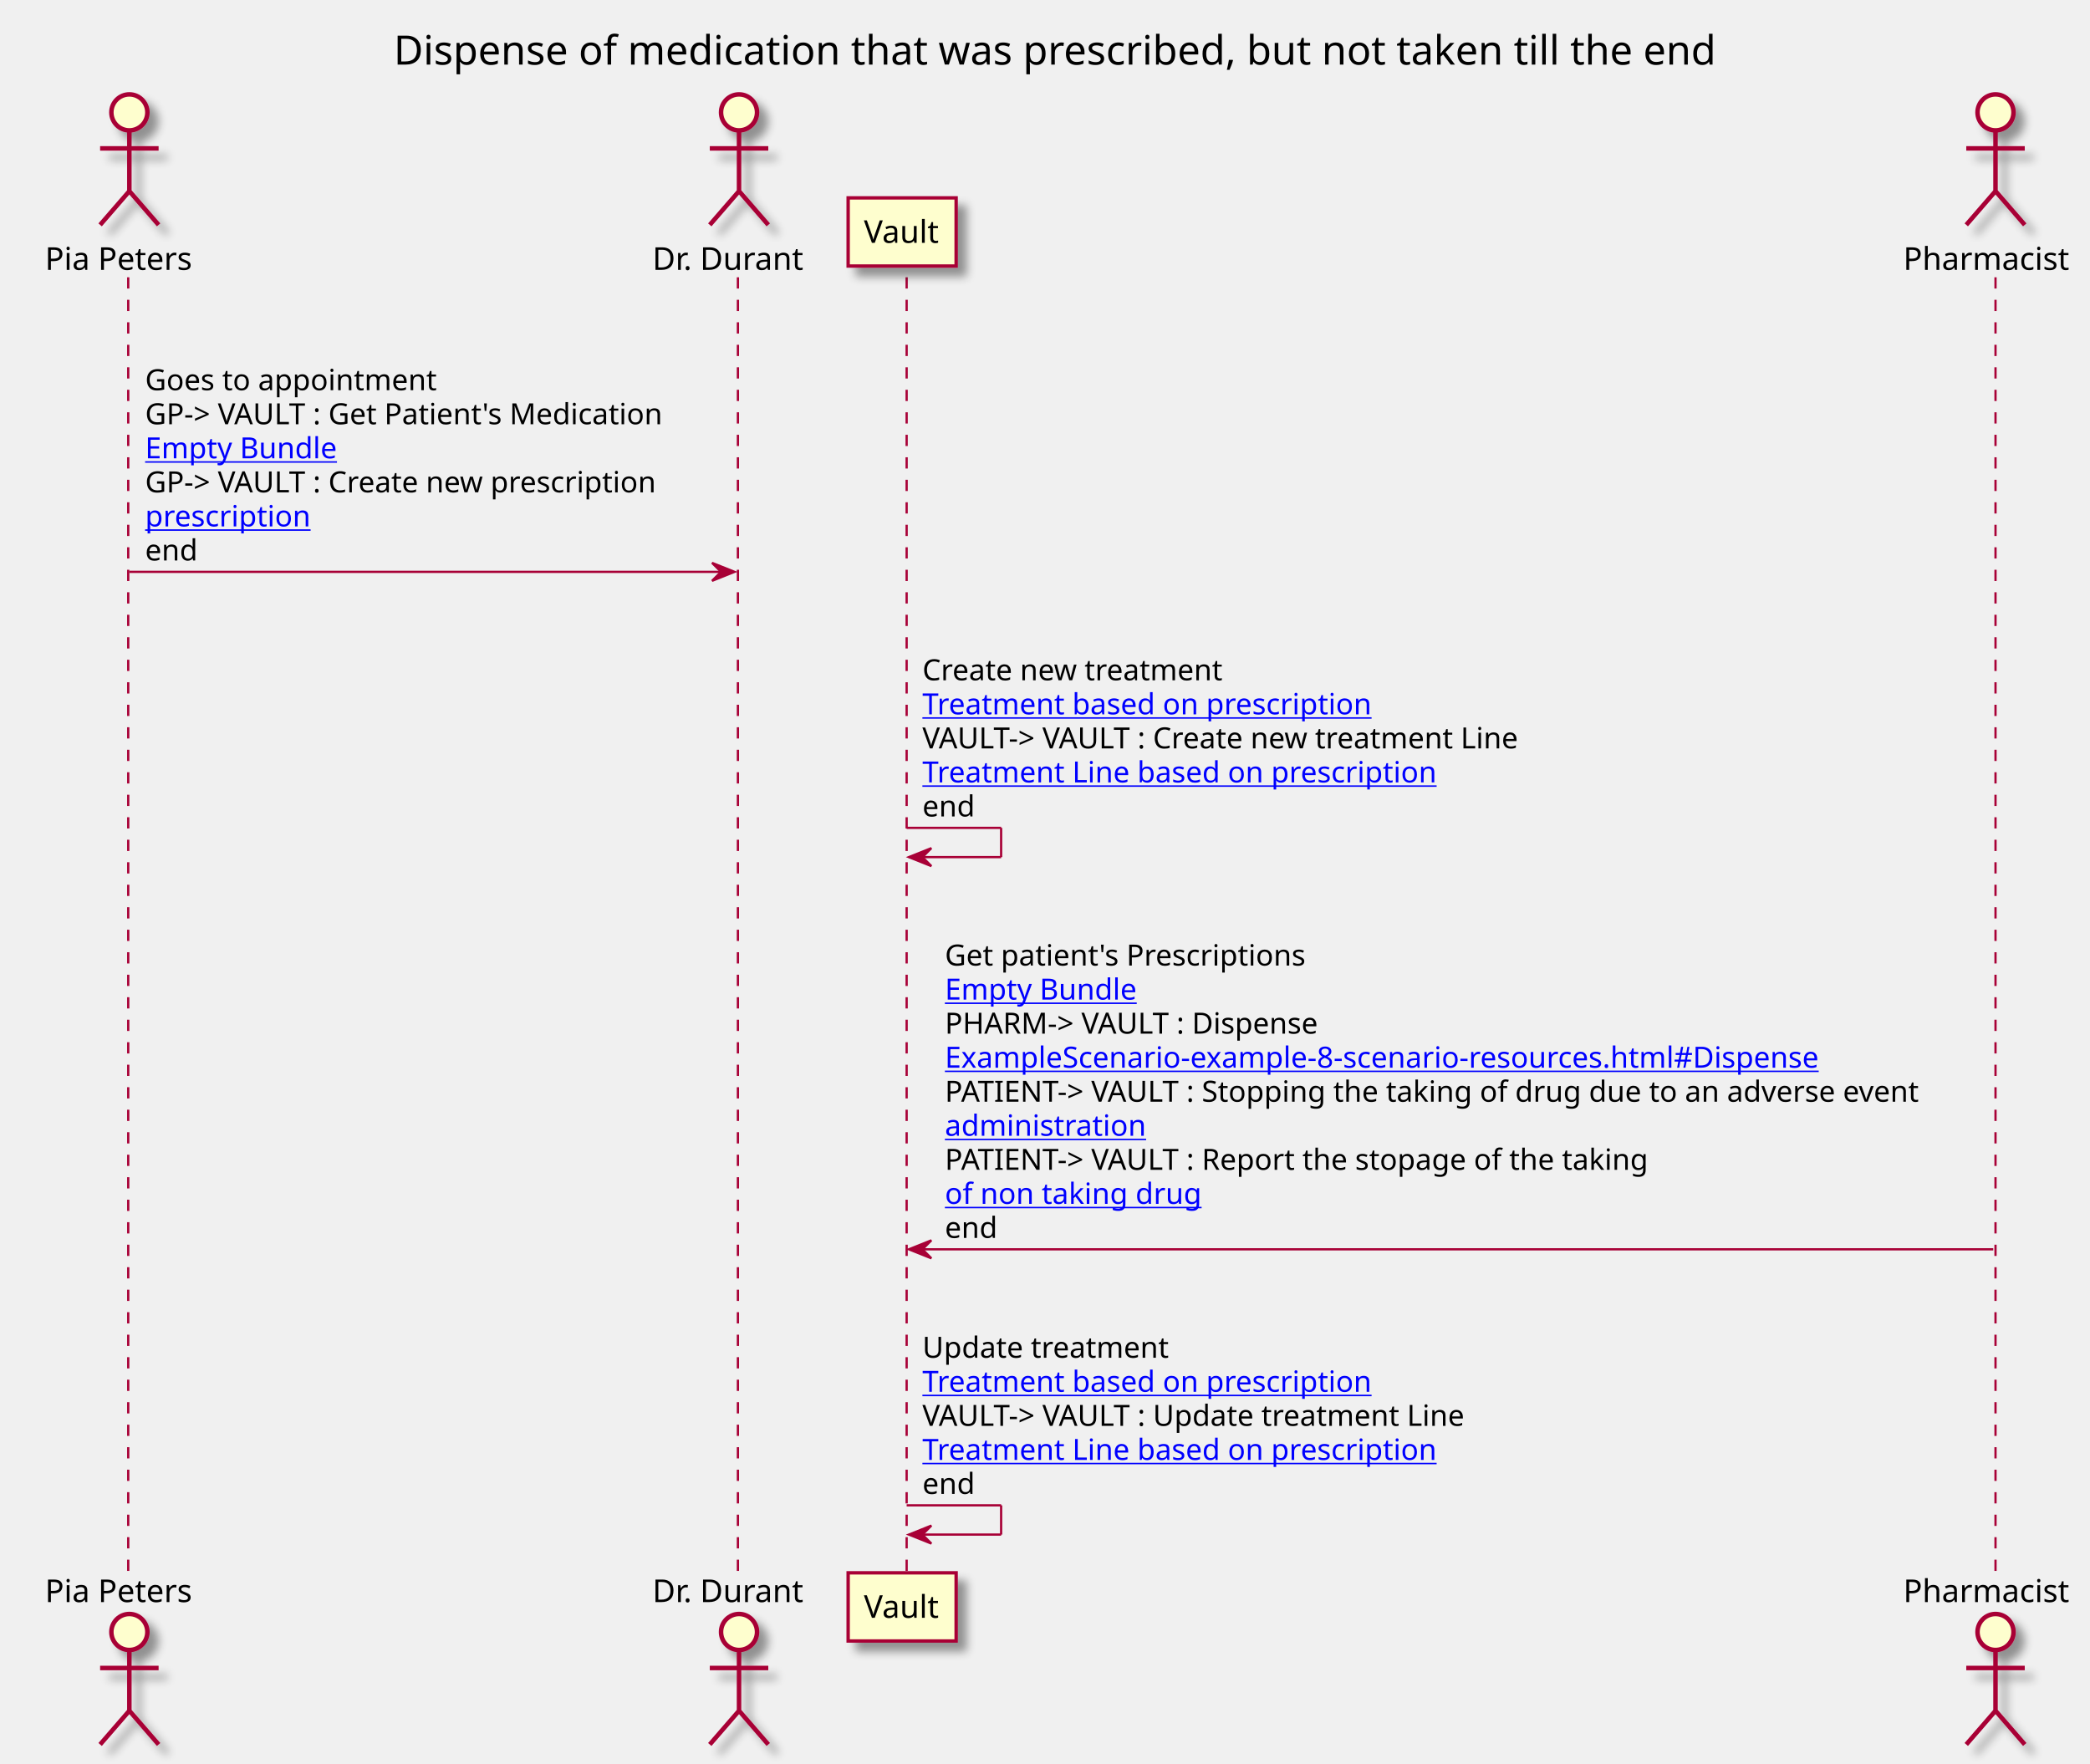
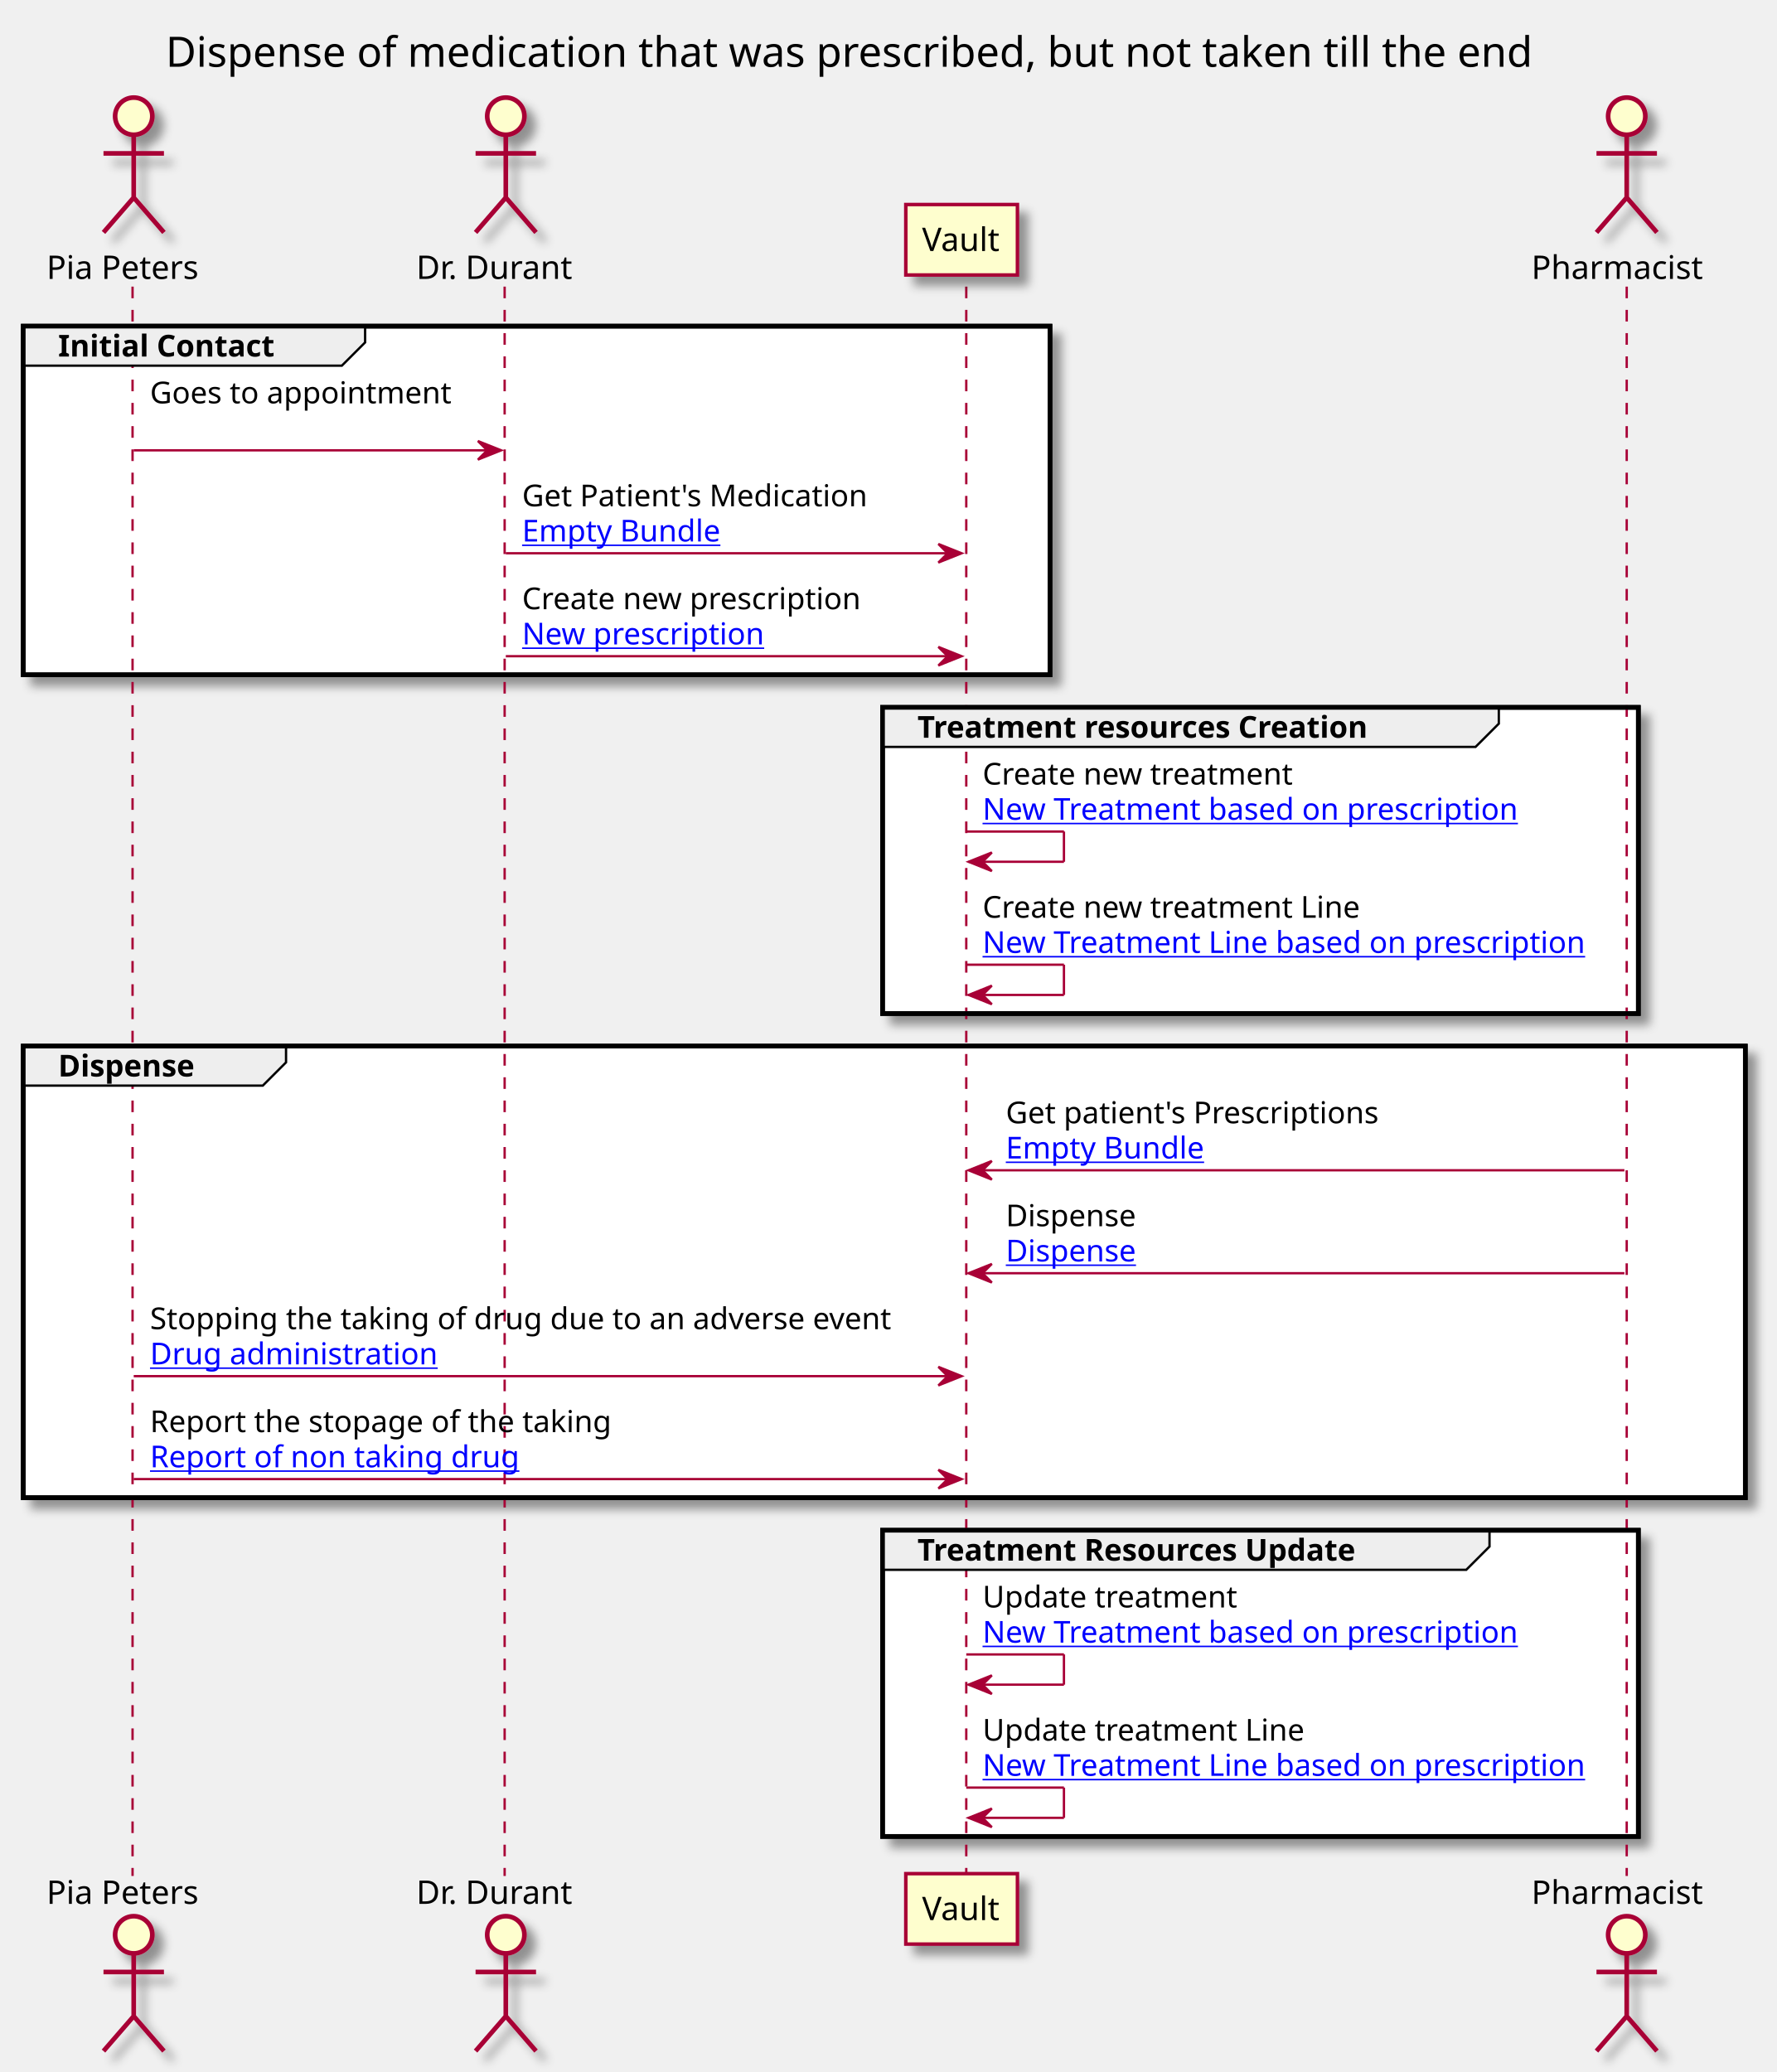
- <svg xmlns="http://www.w3.org/2000/svg" xmlns:xlink="http://www.w3.org/1999/xlink" contentScriptType="application/ecmascript" contentStyleType="text/css" height="784px" preserveAspectRatio="none" style="width:929px;height:784px;" version="1.1" viewBox="0 0 929 784" width="929px" zoomAndPan="magnify">
+ <svg xmlns="http://www.w3.org/2000/svg" xmlns:xlink="http://www.w3.org/1999/xlink" contentScriptType="application/ecmascript" contentStyleType="text/css" height="891px" preserveAspectRatio="none" style="width:764px;height:891px;" version="1.1" viewBox="0 0 764 891" width="764px" zoomAndPan="magnify">
  <defs>
-     <filter height="300%" id="flen5vjfywx16" width="300%" x="-1" y="-1">
+     <filter height="300%" id="fy3501jnwqq4d" width="300%" x="-1" y="-1">
      <feGaussianBlur result="blurOut" stdDeviation="2.0" />
      <feColorMatrix in="blurOut" result="blurOut2" type="matrix" values="0 0 0 0 0 0 0 0 0 0 0 0 0 0 0 0 0 0 .4 0" />
      <feOffset dx="4.0" dy="4.0" in="blurOut2" result="blurOut3" />
      <feBlend in="SourceGraphic" in2="blurOut3" mode="normal" />
    </filter>
  </defs>
  <g>
-     <text fill="#000000" font-family="sans-serif" font-size="18" lengthAdjust="spacing" textLength="618" x="175" y="28.708">Dispense of medication that was prescribed, but not taken till the end</text>
-     <line style="stroke:#A80036;stroke-width:1.0;stroke-dasharray:5.0,5.0;" x1="57" x2="57" y1="123.25" y2="700.102" />
-     <line style="stroke:#A80036;stroke-width:1.0;stroke-dasharray:5.0,5.0;" x1="328" x2="328" y1="123.25" y2="700.102" />
-     <line style="stroke:#A80036;stroke-width:1.0;stroke-dasharray:5.0,5.0;" x1="403" x2="403" y1="123.25" y2="700.102" />
-     <line style="stroke:#A80036;stroke-width:1.0;stroke-dasharray:5.0,5.0;" x1="887" x2="887" y1="123.25" y2="700.102" />
+     <text fill="#000000" font-family="sans-serif" font-size="18" lengthAdjust="spacing" textLength="618" x="71.25" y="28.708">Dispense of medication that was prescribed, but not taken till the end</text>
+     <rect fill="#FFFFFF" filter="url(#fy3501jnwqq4d)" height="149.93" style="stroke:#000000;stroke-width:2.0;" width="441.5" x="10" y="140.25" />
+     <rect fill="#FFFFFF" filter="url(#fy3501jnwqq4d)" height="131.664" style="stroke:#000000;stroke-width:2.0;" width="325" x="379.5" y="304.18" />
+     <rect fill="#FFFFFF" filter="url(#fy3501jnwqq4d)" height="194.195" style="stroke:#000000;stroke-width:2.0;" width="740.5" x="10" y="449.844" />
+     <rect fill="#FFFFFF" filter="url(#fy3501jnwqq4d)" height="131.664" style="stroke:#000000;stroke-width:2.0;" width="325" x="379.5" y="658.039" />
+     <line style="stroke:#A80036;stroke-width:1.0;stroke-dasharray:5.0,5.0;" x1="57" x2="57" y1="123.25" y2="806.703" />
+     <line style="stroke:#A80036;stroke-width:1.0;stroke-dasharray:5.0,5.0;" x1="217" x2="217" y1="123.25" y2="806.703" />
+     <line style="stroke:#A80036;stroke-width:1.0;stroke-dasharray:5.0,5.0;" x1="415.5" x2="415.5" y1="123.25" y2="806.703" />
+     <line style="stroke:#A80036;stroke-width:1.0;stroke-dasharray:5.0,5.0;" x1="699.5" x2="699.5" y1="123.25" y2="806.703" />
    <text fill="#000000" font-family="sans-serif" font-size="14" lengthAdjust="spacing" textLength="69" x="20" y="119.948">Pia Peters</text>
-     <ellipse cx="57.5" cy="49.953" fill="#FEFECE" filter="url(#flen5vjfywx16)" rx="8" ry="8" style="stroke:#A80036;stroke-width:2.0;" />
-     <path d="M57.5,57.953 L57.5,84.953 M44.5,65.953 L70.5,65.953 M57.5,84.953 L44.5,99.953 M57.5,84.953 L70.5,99.953 " fill="none" filter="url(#flen5vjfywx16)" style="stroke:#A80036;stroke-width:2.0;" />
-     <text fill="#000000" font-family="sans-serif" font-size="14" lengthAdjust="spacing" textLength="69" x="20" y="712.097">Pia Peters</text>
-     <ellipse cx="57.5" cy="725.398" fill="#FEFECE" filter="url(#flen5vjfywx16)" rx="8" ry="8" style="stroke:#A80036;stroke-width:2.0;" />
-     <path d="M57.5,733.398 L57.5,760.398 M44.5,741.398 L70.5,741.398 M57.5,760.398 L44.5,775.398 M57.5,760.398 L70.5,775.398 " fill="none" filter="url(#flen5vjfywx16)" style="stroke:#A80036;stroke-width:2.0;" />
-     <text fill="#000000" font-family="sans-serif" font-size="14" lengthAdjust="spacing" textLength="71" x="290" y="119.948">Dr. Durant</text>
-     <ellipse cx="328.5" cy="49.953" fill="#FEFECE" filter="url(#flen5vjfywx16)" rx="8" ry="8" style="stroke:#A80036;stroke-width:2.0;" />
-     <path d="M328.5,57.953 L328.5,84.953 M315.5,65.953 L341.5,65.953 M328.5,84.953 L315.5,99.953 M328.5,84.953 L341.5,99.953 " fill="none" filter="url(#flen5vjfywx16)" style="stroke:#A80036;stroke-width:2.0;" />
-     <text fill="#000000" font-family="sans-serif" font-size="14" lengthAdjust="spacing" textLength="71" x="290" y="712.097">Dr. Durant</text>
-     <ellipse cx="328.5" cy="725.398" fill="#FEFECE" filter="url(#flen5vjfywx16)" rx="8" ry="8" style="stroke:#A80036;stroke-width:2.0;" />
-     <path d="M328.5,733.398 L328.5,760.398 M315.5,741.398 L341.5,741.398 M328.5,760.398 L315.5,775.398 M328.5,760.398 L341.5,775.398 " fill="none" filter="url(#flen5vjfywx16)" style="stroke:#A80036;stroke-width:2.0;" />
-     <rect fill="#FEFECE" filter="url(#flen5vjfywx16)" height="30.297" style="stroke:#A80036;stroke-width:1.5;" width="48" x="377" y="87.953" />
-     <text fill="#000000" font-family="sans-serif" font-size="14" lengthAdjust="spacing" textLength="34" x="384" y="107.948">Vault</text>
-     <rect fill="#FEFECE" filter="url(#flen5vjfywx16)" height="30.297" style="stroke:#A80036;stroke-width:1.5;" width="48" x="377" y="699.102" />
-     <text fill="#000000" font-family="sans-serif" font-size="14" lengthAdjust="spacing" textLength="34" x="384" y="719.097">Vault</text>
-     <text fill="#000000" font-family="sans-serif" font-size="14" lengthAdjust="spacing" textLength="76" x="846" y="119.948">Pharmacist</text>
-     <ellipse cx="887" cy="49.953" fill="#FEFECE" filter="url(#flen5vjfywx16)" rx="8" ry="8" style="stroke:#A80036;stroke-width:2.0;" />
-     <path d="M887,57.953 L887,84.953 M874,65.953 L900,65.953 M887,84.953 L874,99.953 M887,84.953 L900,99.953 " fill="none" filter="url(#flen5vjfywx16)" style="stroke:#A80036;stroke-width:2.0;" />
-     <text fill="#000000" font-family="sans-serif" font-size="14" lengthAdjust="spacing" textLength="76" x="846" y="712.097">Pharmacist</text>
-     <ellipse cx="887" cy="725.398" fill="#FEFECE" filter="url(#flen5vjfywx16)" rx="8" ry="8" style="stroke:#A80036;stroke-width:2.0;" />
-     <path d="M887,733.398 L887,760.398 M874,741.398 L900,741.398 M887,760.398 L874,775.398 M887,760.398 L900,775.398 " fill="none" filter="url(#flen5vjfywx16)" style="stroke:#A80036;stroke-width:2.0;" />
-     <polygon fill="#A80036" points="316.5,250.18,326.5,254.18,316.5,258.18,320.5,254.18" style="stroke:#A80036;stroke-width:1.0;" />
-     <line style="stroke:#A80036;stroke-width:1.0;" x1="57.5" x2="322.5" y1="254.18" y2="254.18" />
+     <ellipse cx="57.5" cy="49.953" fill="#FEFECE" filter="url(#fy3501jnwqq4d)" rx="8" ry="8" style="stroke:#A80036;stroke-width:2.0;" />
+     <path d="M57.5,57.953 L57.5,84.953 M44.5,65.953 L70.5,65.953 M57.5,84.953 L44.5,99.953 M57.5,84.953 L70.5,99.953 " fill="none" filter="url(#fy3501jnwqq4d)" style="stroke:#A80036;stroke-width:2.0;" />
+     <text fill="#000000" font-family="sans-serif" font-size="14" lengthAdjust="spacing" textLength="69" x="20" y="818.698">Pia Peters</text>
+     <ellipse cx="57.5" cy="832" fill="#FEFECE" filter="url(#fy3501jnwqq4d)" rx="8" ry="8" style="stroke:#A80036;stroke-width:2.0;" />
+     <path d="M57.5,840 L57.5,867 M44.5,848 L70.5,848 M57.5,867 L44.5,882 M57.5,867 L70.5,882 " fill="none" filter="url(#fy3501jnwqq4d)" style="stroke:#A80036;stroke-width:2.0;" />
+     <text fill="#000000" font-family="sans-serif" font-size="14" lengthAdjust="spacing" textLength="71" x="179" y="119.948">Dr. Durant</text>
+     <ellipse cx="217.5" cy="49.953" fill="#FEFECE" filter="url(#fy3501jnwqq4d)" rx="8" ry="8" style="stroke:#A80036;stroke-width:2.0;" />
+     <path d="M217.5,57.953 L217.5,84.953 M204.5,65.953 L230.5,65.953 M217.5,84.953 L204.5,99.953 M217.5,84.953 L230.5,99.953 " fill="none" filter="url(#fy3501jnwqq4d)" style="stroke:#A80036;stroke-width:2.0;" />
+     <text fill="#000000" font-family="sans-serif" font-size="14" lengthAdjust="spacing" textLength="71" x="179" y="818.698">Dr. Durant</text>
+     <ellipse cx="217.5" cy="832" fill="#FEFECE" filter="url(#fy3501jnwqq4d)" rx="8" ry="8" style="stroke:#A80036;stroke-width:2.0;" />
+     <path d="M217.5,840 L217.5,867 M204.5,848 L230.5,848 M217.5,867 L204.5,882 M217.5,867 L230.5,882 " fill="none" filter="url(#fy3501jnwqq4d)" style="stroke:#A80036;stroke-width:2.0;" />
+     <rect fill="#FEFECE" filter="url(#fy3501jnwqq4d)" height="30.297" style="stroke:#A80036;stroke-width:1.5;" width="48" x="389.5" y="87.953" />
+     <text fill="#000000" font-family="sans-serif" font-size="14" lengthAdjust="spacing" textLength="34" x="396.5" y="107.948">Vault</text>
+     <rect fill="#FEFECE" filter="url(#fy3501jnwqq4d)" height="30.297" style="stroke:#A80036;stroke-width:1.5;" width="48" x="389.5" y="805.703" />
+     <text fill="#000000" font-family="sans-serif" font-size="14" lengthAdjust="spacing" textLength="34" x="396.5" y="825.698">Vault</text>
+     <text fill="#000000" font-family="sans-serif" font-size="14" lengthAdjust="spacing" textLength="76" x="658.5" y="119.948">Pharmacist</text>
+     <ellipse cx="699.5" cy="49.953" fill="#FEFECE" filter="url(#fy3501jnwqq4d)" rx="8" ry="8" style="stroke:#A80036;stroke-width:2.0;" />
+     <path d="M699.5,57.953 L699.5,84.953 M686.5,65.953 L712.5,65.953 M699.5,84.953 L686.5,99.953 M699.5,84.953 L712.5,99.953 " fill="none" filter="url(#fy3501jnwqq4d)" style="stroke:#A80036;stroke-width:2.0;" />
+     <text fill="#000000" font-family="sans-serif" font-size="14" lengthAdjust="spacing" textLength="76" x="658.5" y="818.698">Pharmacist</text>
+     <ellipse cx="699.5" cy="832" fill="#FEFECE" filter="url(#fy3501jnwqq4d)" rx="8" ry="8" style="stroke:#A80036;stroke-width:2.0;" />
+     <path d="M699.5,840 L699.5,867 M686.5,848 L712.5,848 M699.5,867 L686.5,882 M699.5,867 L712.5,882 " fill="none" filter="url(#fy3501jnwqq4d)" style="stroke:#A80036;stroke-width:2.0;" />
+     <path d="M10,140.25 L157,140.25 L157,147.25 L147,157.25 L10,157.25 L10,140.25 " fill="#EEEEEE" style="stroke:#000000;stroke-width:1.0;" />
+     <rect fill="none" height="149.93" style="stroke:#000000;stroke-width:2.0;" width="441.5" x="10" y="140.25" />
+     <text fill="#000000" font-family="sans-serif" font-size="13" font-weight="bold" lengthAdjust="spacing" textLength="102" x="25" y="153.317">Initial Contact</text>
+     <polygon fill="#A80036" points="205.5,189.648,215.5,193.648,205.5,197.648,209.5,193.648" style="stroke:#A80036;stroke-width:1.0;" />
+     <line style="stroke:#A80036;stroke-width:1.0;" x1="57.5" x2="211.5" y1="193.648" y2="193.648" />
    <text fill="#000000" font-family="sans-serif" font-size="13" lengthAdjust="spacing" textLength="136" x="64.5" y="173.45">Goes to appointment</text>
-     <text fill="#000000" font-family="sans-serif" font-size="13" lengthAdjust="spacing" textLength="247" x="64.5" y="188.583">GP-&gt; VAULT : Get Patient's Medication</text>
+     <text fill="#000000" font-family="sans-serif" font-size="13" lengthAdjust="spacing" textLength="0" x="68.5" y="188.583" />
+     <polygon fill="#A80036" points="403.5,233.914,413.5,237.914,403.5,241.914,407.5,237.914" style="stroke:#A80036;stroke-width:1.0;" />
+     <line style="stroke:#A80036;stroke-width:1.0;" x1="217.5" x2="409.5" y1="237.914" y2="237.914" />
+     <text fill="#000000" font-family="sans-serif" font-size="13" lengthAdjust="spacing" textLength="155" x="224.5" y="217.715">Get Patient's Medication</text>
    <a href="ExampleScenario-example-8-scenario-resources.html#EB" target="_top" title="ExampleScenario-example-8-scenario-resources.html#EB" xlink:actuate="onRequest" xlink:href="ExampleScenario-example-8-scenario-resources.html#EB" xlink:show="new" xlink:title="ExampleScenario-example-8-scenario-resources.html#EB" xlink:type="simple">
-       <text fill="#0000FF" font-family="sans-serif" font-size="13" lengthAdjust="spacing" text-decoration="underline" textLength="89" x="64.5" y="203.715">Empty Bundle</text>
+       <text fill="#0000FF" font-family="sans-serif" font-size="13" lengthAdjust="spacing" text-decoration="underline" textLength="89" x="224.5" y="232.848">Empty Bundle</text>
    </a>
-     <text fill="#000000" font-family="sans-serif" font-size="13" lengthAdjust="spacing" textLength="243" x="64.5" y="218.848">GP-&gt; VAULT : Create new prescription</text>
-     <a href="ExampleScenario-example-8-scenario-resources.html#New" target="_top" title="ExampleScenario-example-8-scenario-resources.html#New" xlink:actuate="onRequest" xlink:href="ExampleScenario-example-8-scenario-resources.html#New" xlink:show="new" xlink:title="ExampleScenario-example-8-scenario-resources.html#New" xlink:type="simple">
-       <text fill="#0000FF" font-family="sans-serif" font-size="13" lengthAdjust="spacing" text-decoration="underline" textLength="75" x="64.5" y="233.981">prescription</text>
+     <polygon fill="#A80036" points="403.5,278.18,413.5,282.18,403.5,286.18,407.5,282.18" style="stroke:#A80036;stroke-width:1.0;" />
+     <line style="stroke:#A80036;stroke-width:1.0;" x1="217.5" x2="409.5" y1="282.18" y2="282.18" />
+     <text fill="#000000" font-family="sans-serif" font-size="13" lengthAdjust="spacing" textLength="151" x="224.5" y="261.981">Create new prescription</text>
+     <a href="ExampleScenario-example-8-scenario-resources.html#8-prescription" target="_top" title="ExampleScenario-example-8-scenario-resources.html#8-prescription" xlink:actuate="onRequest" xlink:href="ExampleScenario-example-8-scenario-resources.html#8-prescription" xlink:show="new" xlink:title="ExampleScenario-example-8-scenario-resources.html#8-prescription" xlink:type="simple">
+       <text fill="#0000FF" font-family="sans-serif" font-size="13" lengthAdjust="spacing" text-decoration="underline" textLength="106" x="224.5" y="277.114">New prescription</text>
    </a>
-     <text fill="#000000" font-family="sans-serif" font-size="13" lengthAdjust="spacing" textLength="24" x="64.5" y="249.114">end</text>
-     <line style="stroke:#A80036;stroke-width:1.0;" x1="403" x2="445" y1="367.977" y2="367.977" />
-     <line style="stroke:#A80036;stroke-width:1.0;" x1="445" x2="445" y1="367.977" y2="380.977" />
-     <line style="stroke:#A80036;stroke-width:1.0;" x1="404" x2="445" y1="380.977" y2="380.977" />
-     <polygon fill="#A80036" points="414,376.977,404,380.977,414,384.977,410,380.977" style="stroke:#A80036;stroke-width:1.0;" />
-     <text fill="#000000" font-family="sans-serif" font-size="13" lengthAdjust="spacing" textLength="141" x="410" y="302.379">Create new treatment</text>
-     <a href="ExampleScenario-example-8-scenario-resources.html#New" target="_top" title="ExampleScenario-example-8-scenario-resources.html#New" xlink:actuate="onRequest" xlink:href="ExampleScenario-example-8-scenario-resources.html#New" xlink:show="new" xlink:title="ExampleScenario-example-8-scenario-resources.html#New" xlink:type="simple">
-       <text fill="#0000FF" font-family="sans-serif" font-size="13" lengthAdjust="spacing" text-decoration="underline" textLength="209" x="410" y="317.512">Treatment based on prescription</text>
+     <path d="M379.5,304.18 L644.5,304.18 L644.5,311.18 L634.5,321.18 L379.5,321.18 L379.5,304.18 " fill="#EEEEEE" style="stroke:#000000;stroke-width:1.0;" />
+     <rect fill="none" height="131.664" style="stroke:#000000;stroke-width:2.0;" width="325" x="379.5" y="304.18" />
+     <text fill="#000000" font-family="sans-serif" font-size="13" font-weight="bold" lengthAdjust="spacing" textLength="220" x="394.5" y="317.247">Treatment resources Creation</text>
+     <line style="stroke:#A80036;stroke-width:1.0;" x1="415.5" x2="457.5" y1="357.578" y2="357.578" />
+     <line style="stroke:#A80036;stroke-width:1.0;" x1="457.5" x2="457.5" y1="357.578" y2="370.578" />
+     <line style="stroke:#A80036;stroke-width:1.0;" x1="416.5" x2="457.5" y1="370.578" y2="370.578" />
+     <polygon fill="#A80036" points="426.5,366.578,416.5,370.578,426.5,374.578,422.5,370.578" style="stroke:#A80036;stroke-width:1.0;" />
+     <text fill="#000000" font-family="sans-serif" font-size="13" lengthAdjust="spacing" textLength="141" x="422.5" y="337.379">Create new treatment</text>
+     <a href="ExampleScenario-example-8-scenario-resources.html#8-treatment" target="_top" title="ExampleScenario-example-8-scenario-resources.html#8-treatment" xlink:actuate="onRequest" xlink:href="ExampleScenario-example-8-scenario-resources.html#8-treatment" xlink:show="new" xlink:title="ExampleScenario-example-8-scenario-resources.html#8-treatment" xlink:type="simple">
+       <text fill="#0000FF" font-family="sans-serif" font-size="13" lengthAdjust="spacing" text-decoration="underline" textLength="240" x="422.5" y="352.512">New Treatment based on prescription</text>
    </a>
-     <text fill="#000000" font-family="sans-serif" font-size="13" lengthAdjust="spacing" textLength="287" x="410" y="332.645">VAULT-&gt; VAULT : Create new treatment Line</text>
-     <a href="ExampleScenario-example-8-scenario-resources.html#New" target="_top" title="ExampleScenario-example-8-scenario-resources.html#New" xlink:actuate="onRequest" xlink:href="ExampleScenario-example-8-scenario-resources.html#New" xlink:show="new" xlink:title="ExampleScenario-example-8-scenario-resources.html#New" xlink:type="simple">
-       <text fill="#0000FF" font-family="sans-serif" font-size="13" lengthAdjust="spacing" text-decoration="underline" textLength="239" x="410" y="347.778">Treatment Line based on prescription</text>
+     <line style="stroke:#A80036;stroke-width:1.0;" x1="415.5" x2="457.5" y1="414.844" y2="414.844" />
+     <line style="stroke:#A80036;stroke-width:1.0;" x1="457.5" x2="457.5" y1="414.844" y2="427.844" />
+     <line style="stroke:#A80036;stroke-width:1.0;" x1="416.5" x2="457.5" y1="427.844" y2="427.844" />
+     <polygon fill="#A80036" points="426.5,423.844,416.5,427.844,426.5,431.844,422.5,427.844" style="stroke:#A80036;stroke-width:1.0;" />
+     <text fill="#000000" font-family="sans-serif" font-size="13" lengthAdjust="spacing" textLength="171" x="422.5" y="394.645">Create new treatment Line</text>
+     <a href="ExampleScenario-example-8-scenario-resources.html#8-treatmentLine" target="_top" title="ExampleScenario-example-8-scenario-resources.html#8-treatmentLine" xlink:actuate="onRequest" xlink:href="ExampleScenario-example-8-scenario-resources.html#8-treatmentLine" xlink:show="new" xlink:title="ExampleScenario-example-8-scenario-resources.html#8-treatmentLine" xlink:type="simple">
+       <text fill="#0000FF" font-family="sans-serif" font-size="13" lengthAdjust="spacing" text-decoration="underline" textLength="270" x="422.5" y="409.778">New Treatment Line based on prescription</text>
    </a>
-     <text fill="#000000" font-family="sans-serif" font-size="13" lengthAdjust="spacing" textLength="24" x="410" y="362.911">end</text>
-     <polygon fill="#A80036" points="414,551.305,404,555.305,414,559.305,410,555.305" style="stroke:#A80036;stroke-width:1.0;" />
-     <line style="stroke:#A80036;stroke-width:1.0;" x1="408" x2="886" y1="555.305" y2="555.305" />
-     <text fill="#000000" font-family="sans-serif" font-size="13" lengthAdjust="spacing" textLength="168" x="420" y="429.176">Get patient's Prescriptions</text>
+     <path d="M10,449.844 L123,449.844 L123,456.844 L113,466.844 L10,466.844 L10,449.844 " fill="#EEEEEE" style="stroke:#000000;stroke-width:1.0;" />
+     <rect fill="none" height="194.195" style="stroke:#000000;stroke-width:2.0;" width="740.5" x="10" y="449.844" />
+     <text fill="#000000" font-family="sans-serif" font-size="13" font-weight="bold" lengthAdjust="spacing" textLength="68" x="25" y="462.911">Dispense</text>
+     <polygon fill="#A80036" points="426.5,499.242,416.5,503.242,426.5,507.242,422.5,503.242" style="stroke:#A80036;stroke-width:1.0;" />
+     <line style="stroke:#A80036;stroke-width:1.0;" x1="420.5" x2="698.5" y1="503.242" y2="503.242" />
+     <text fill="#000000" font-family="sans-serif" font-size="13" lengthAdjust="spacing" textLength="168" x="432.5" y="483.043">Get patient's Prescriptions</text>
    <a href="ExampleScenario-example-8-scenario-resources.html#EB" target="_top" title="ExampleScenario-example-8-scenario-resources.html#EB" xlink:actuate="onRequest" xlink:href="ExampleScenario-example-8-scenario-resources.html#EB" xlink:show="new" xlink:title="ExampleScenario-example-8-scenario-resources.html#EB" xlink:type="simple">
-       <text fill="#0000FF" font-family="sans-serif" font-size="13" lengthAdjust="spacing" text-decoration="underline" textLength="89" x="420" y="444.309">Empty Bundle</text>
+       <text fill="#0000FF" font-family="sans-serif" font-size="13" lengthAdjust="spacing" text-decoration="underline" textLength="89" x="432.5" y="498.176">Empty Bundle</text>
    </a>
-     <text fill="#000000" font-family="sans-serif" font-size="13" lengthAdjust="spacing" textLength="179" x="420" y="459.442">PHARM-&gt; VAULT : Dispense</text>
-     <a href="ExampleScenario-example-8-scenario-resources.html#Dispense" target="_top" title="ExampleScenario-example-8-scenario-resources.html#Dispense" xlink:actuate="onRequest" xlink:href="ExampleScenario-example-8-scenario-resources.html#Dispense" xlink:show="new" xlink:title="ExampleScenario-example-8-scenario-resources.html#Dispense" xlink:type="simple">
-       <text fill="#0000FF" font-family="sans-serif" font-size="13" lengthAdjust="spacing" text-decoration="underline" textLength="414" x="420" y="474.575">ExampleScenario-example-8-scenario-resources.html#Dispense</text>
+     <polygon fill="#A80036" points="426.5,543.508,416.5,547.508,426.5,551.508,422.5,547.508" style="stroke:#A80036;stroke-width:1.0;" />
+     <line style="stroke:#A80036;stroke-width:1.0;" x1="420.5" x2="698.5" y1="547.508" y2="547.508" />
+     <text fill="#000000" font-family="sans-serif" font-size="13" lengthAdjust="spacing" textLength="59" x="432.5" y="527.309">Dispense</text>
+     <a href="ExampleScenario-example-8-scenario-resources.html#8-dispense" target="_top" title="ExampleScenario-example-8-scenario-resources.html#8-dispense" xlink:actuate="onRequest" xlink:href="ExampleScenario-example-8-scenario-resources.html#8-dispense" xlink:show="new" xlink:title="ExampleScenario-example-8-scenario-resources.html#8-dispense" xlink:type="simple">
+       <text fill="#0000FF" font-family="sans-serif" font-size="13" lengthAdjust="spacing" text-decoration="underline" textLength="59" x="432.5" y="542.442">Dispense</text>
    </a>
-     <text fill="#000000" font-family="sans-serif" font-size="13" lengthAdjust="spacing" textLength="460" x="420" y="489.707">PATIENT-&gt; VAULT : Stopping the taking of drug due to an adverse event</text>
-     <a href="ExampleScenario-example-8-scenario-resources.html#Drug" target="_top" title="ExampleScenario-example-8-scenario-resources.html#Drug" xlink:actuate="onRequest" xlink:href="ExampleScenario-example-8-scenario-resources.html#Drug" xlink:show="new" xlink:title="ExampleScenario-example-8-scenario-resources.html#Drug" xlink:type="simple">
-       <text fill="#0000FF" font-family="sans-serif" font-size="13" lengthAdjust="spacing" text-decoration="underline" textLength="92" x="420" y="504.84">administration</text>
+     <polygon fill="#A80036" points="403.5,587.773,413.5,591.773,403.5,595.773,407.5,591.773" style="stroke:#A80036;stroke-width:1.0;" />
+     <line style="stroke:#A80036;stroke-width:1.0;" x1="57.5" x2="409.5" y1="591.773" y2="591.773" />
+     <text fill="#000000" font-family="sans-serif" font-size="13" lengthAdjust="spacing" textLength="334" x="64.5" y="571.575">Stopping the taking of drug due to an adverse event</text>
+     <a href="ExampleScenario-example-8-scenario-resources.html#8-administration" target="_top" title="ExampleScenario-example-8-scenario-resources.html#8-administration" xlink:actuate="onRequest" xlink:href="ExampleScenario-example-8-scenario-resources.html#8-administration" xlink:show="new" xlink:title="ExampleScenario-example-8-scenario-resources.html#8-administration" xlink:type="simple">
+       <text fill="#0000FF" font-family="sans-serif" font-size="13" lengthAdjust="spacing" text-decoration="underline" textLength="127" x="64.5" y="586.707">Drug administration</text>
    </a>
-     <text fill="#000000" font-family="sans-serif" font-size="13" lengthAdjust="spacing" textLength="333" x="420" y="519.973">PATIENT-&gt; VAULT : Report the stopage of the taking</text>
-     <a href="ExampleScenario-example-8-scenario-resources.html#Report" target="_top" title="ExampleScenario-example-8-scenario-resources.html#Report" xlink:actuate="onRequest" xlink:href="ExampleScenario-example-8-scenario-resources.html#Report" xlink:show="new" xlink:title="ExampleScenario-example-8-scenario-resources.html#Report" xlink:type="simple">
-       <text fill="#0000FF" font-family="sans-serif" font-size="13" lengthAdjust="spacing" text-decoration="underline" textLength="116" x="420" y="535.106">of non taking drug</text>
+     <polygon fill="#A80036" points="403.5,632.039,413.5,636.039,403.5,640.039,407.5,636.039" style="stroke:#A80036;stroke-width:1.0;" />
+     <line style="stroke:#A80036;stroke-width:1.0;" x1="57.5" x2="409.5" y1="636.039" y2="636.039" />
+     <text fill="#000000" font-family="sans-serif" font-size="13" lengthAdjust="spacing" textLength="207" x="64.5" y="615.84">Report the stopage of the taking</text>
+     <a href="ExampleScenario-example-8-scenario-resources.html#8-usage" target="_top" title="ExampleScenario-example-8-scenario-resources.html#8-usage" xlink:actuate="onRequest" xlink:href="ExampleScenario-example-8-scenario-resources.html#8-usage" xlink:show="new" xlink:title="ExampleScenario-example-8-scenario-resources.html#8-usage" xlink:type="simple">
+       <text fill="#0000FF" font-family="sans-serif" font-size="13" lengthAdjust="spacing" text-decoration="underline" textLength="162" x="64.5" y="630.973">Report of non taking drug</text>
    </a>
-     <text fill="#000000" font-family="sans-serif" font-size="13" lengthAdjust="spacing" textLength="24" x="420" y="550.239">end</text>
-     <line style="stroke:#A80036;stroke-width:1.0;" x1="403" x2="445" y1="669.102" y2="669.102" />
-     <line style="stroke:#A80036;stroke-width:1.0;" x1="445" x2="445" y1="669.102" y2="682.102" />
-     <line style="stroke:#A80036;stroke-width:1.0;" x1="404" x2="445" y1="682.102" y2="682.102" />
-     <polygon fill="#A80036" points="414,678.102,404,682.102,414,686.102,410,682.102" style="stroke:#A80036;stroke-width:1.0;" />
-     <text fill="#000000" font-family="sans-serif" font-size="13" lengthAdjust="spacing" textLength="116" x="410" y="603.504">Update treatment</text>
-     <a href="ExampleScenario-example-8-scenario-resources.html#New" target="_top" title="ExampleScenario-example-8-scenario-resources.html#New" xlink:actuate="onRequest" xlink:href="ExampleScenario-example-8-scenario-resources.html#New" xlink:show="new" xlink:title="ExampleScenario-example-8-scenario-resources.html#New" xlink:type="simple">
-       <text fill="#0000FF" font-family="sans-serif" font-size="13" lengthAdjust="spacing" text-decoration="underline" textLength="209" x="410" y="618.637">Treatment based on prescription</text>
+     <path d="M379.5,658.039 L640.5,658.039 L640.5,665.039 L630.5,675.039 L379.5,675.039 L379.5,658.039 " fill="#EEEEEE" style="stroke:#000000;stroke-width:1.0;" />
+     <rect fill="none" height="131.664" style="stroke:#000000;stroke-width:2.0;" width="325" x="379.5" y="658.039" />
+     <text fill="#000000" font-family="sans-serif" font-size="13" font-weight="bold" lengthAdjust="spacing" textLength="216" x="394.5" y="671.106">Treatment Resources Update</text>
+     <line style="stroke:#A80036;stroke-width:1.0;" x1="415.5" x2="457.5" y1="711.438" y2="711.438" />
+     <line style="stroke:#A80036;stroke-width:1.0;" x1="457.5" x2="457.5" y1="711.438" y2="724.438" />
+     <line style="stroke:#A80036;stroke-width:1.0;" x1="416.5" x2="457.5" y1="724.438" y2="724.438" />
+     <polygon fill="#A80036" points="426.5,720.438,416.5,724.438,426.5,728.438,422.5,724.438" style="stroke:#A80036;stroke-width:1.0;" />
+     <text fill="#000000" font-family="sans-serif" font-size="13" lengthAdjust="spacing" textLength="116" x="422.5" y="691.239">Update treatment</text>
+     <a href="ExampleScenario-example-8-scenario-resources.html#8-treatment" target="_top" title="ExampleScenario-example-8-scenario-resources.html#8-treatment" xlink:actuate="onRequest" xlink:href="ExampleScenario-example-8-scenario-resources.html#8-treatment" xlink:show="new" xlink:title="ExampleScenario-example-8-scenario-resources.html#8-treatment" xlink:type="simple">
+       <text fill="#0000FF" font-family="sans-serif" font-size="13" lengthAdjust="spacing" text-decoration="underline" textLength="240" x="422.5" y="706.372">New Treatment based on prescription</text>
    </a>
-     <text fill="#000000" font-family="sans-serif" font-size="13" lengthAdjust="spacing" textLength="262" x="410" y="633.77">VAULT-&gt; VAULT : Update treatment Line</text>
-     <a href="ExampleScenario-example-8-scenario-resources.html#New" target="_top" title="ExampleScenario-example-8-scenario-resources.html#New" xlink:actuate="onRequest" xlink:href="ExampleScenario-example-8-scenario-resources.html#New" xlink:show="new" xlink:title="ExampleScenario-example-8-scenario-resources.html#New" xlink:type="simple">
-       <text fill="#0000FF" font-family="sans-serif" font-size="13" lengthAdjust="spacing" text-decoration="underline" textLength="239" x="410" y="648.903">Treatment Line based on prescription</text>
+     <line style="stroke:#A80036;stroke-width:1.0;" x1="415.5" x2="457.5" y1="768.703" y2="768.703" />
+     <line style="stroke:#A80036;stroke-width:1.0;" x1="457.5" x2="457.5" y1="768.703" y2="781.703" />
+     <line style="stroke:#A80036;stroke-width:1.0;" x1="416.5" x2="457.5" y1="781.703" y2="781.703" />
+     <polygon fill="#A80036" points="426.5,777.703,416.5,781.703,426.5,785.703,422.5,781.703" style="stroke:#A80036;stroke-width:1.0;" />
+     <text fill="#000000" font-family="sans-serif" font-size="13" lengthAdjust="spacing" textLength="146" x="422.5" y="748.504">Update treatment Line</text>
+     <a href="ExampleScenario-example-8-scenario-resources.html#8-treatmentLine" target="_top" title="ExampleScenario-example-8-scenario-resources.html#8-treatmentLine" xlink:actuate="onRequest" xlink:href="ExampleScenario-example-8-scenario-resources.html#8-treatmentLine" xlink:show="new" xlink:title="ExampleScenario-example-8-scenario-resources.html#8-treatmentLine" xlink:type="simple">
+       <text fill="#0000FF" font-family="sans-serif" font-size="13" lengthAdjust="spacing" text-decoration="underline" textLength="270" x="422.5" y="763.637">New Treatment Line based on prescription</text>
    </a>
-     <text fill="#000000" font-family="sans-serif" font-size="13" lengthAdjust="spacing" textLength="24" x="410" y="664.036">end</text>
  </g>
</svg>
